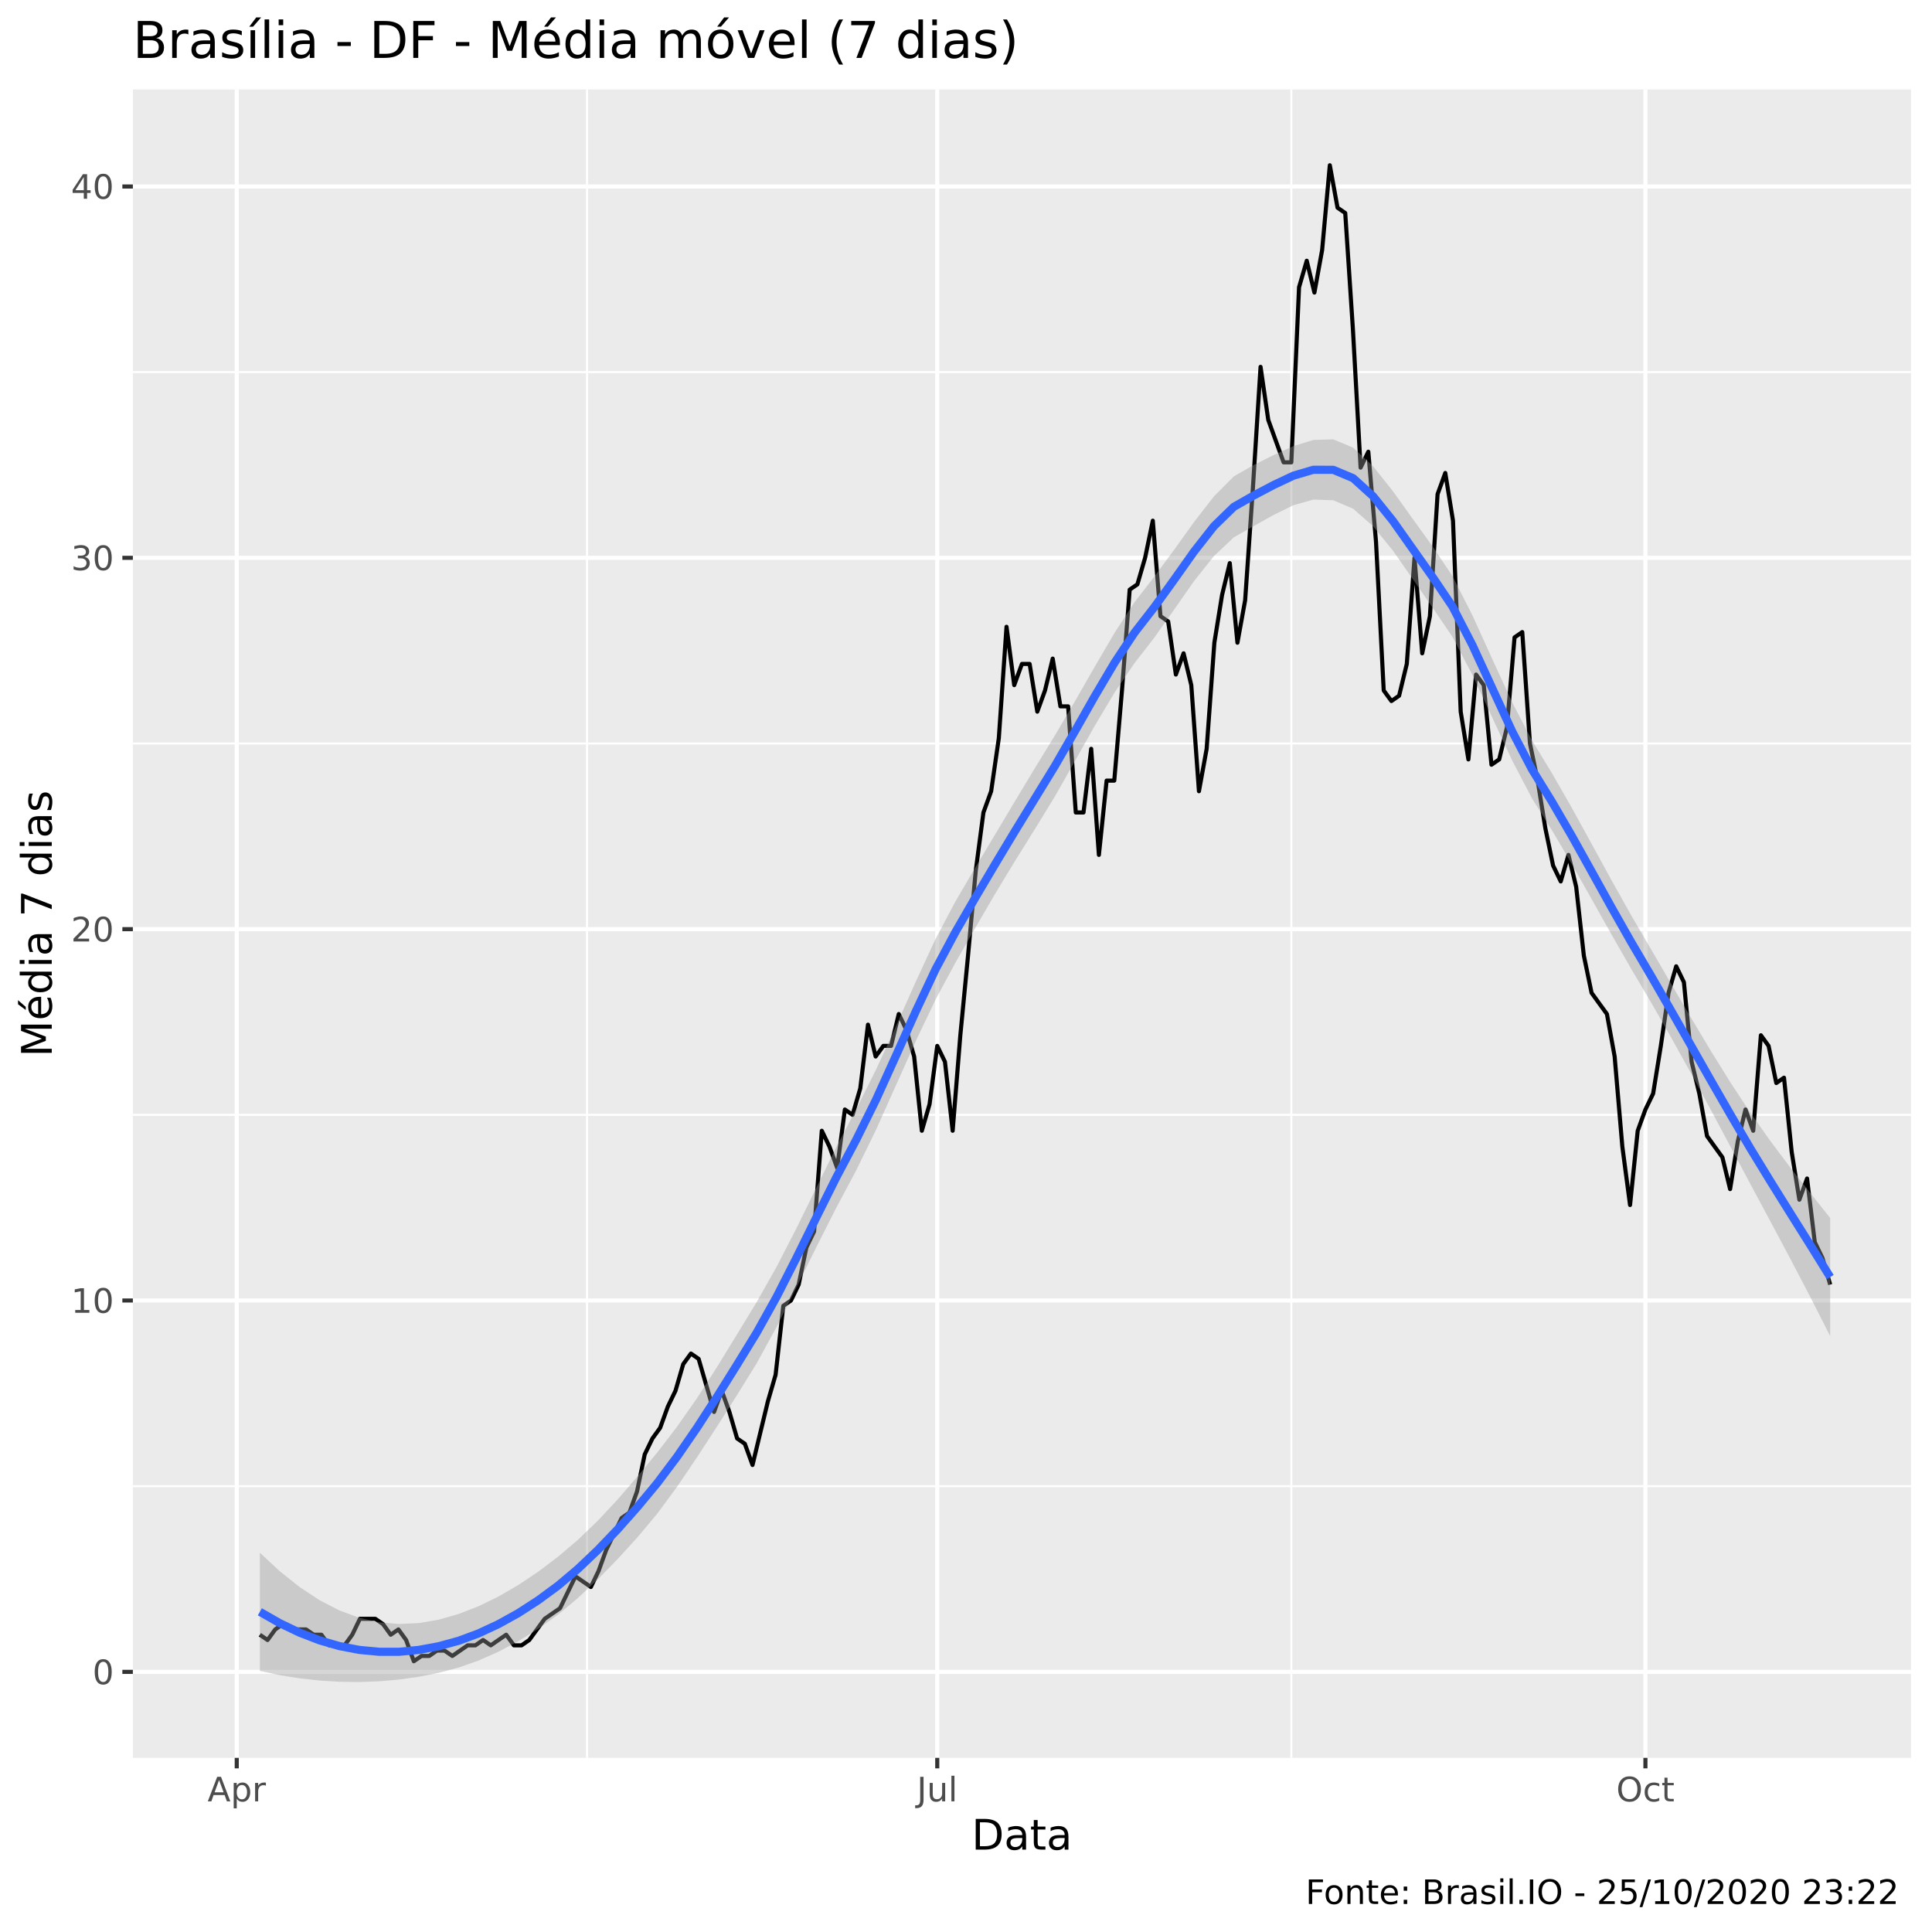
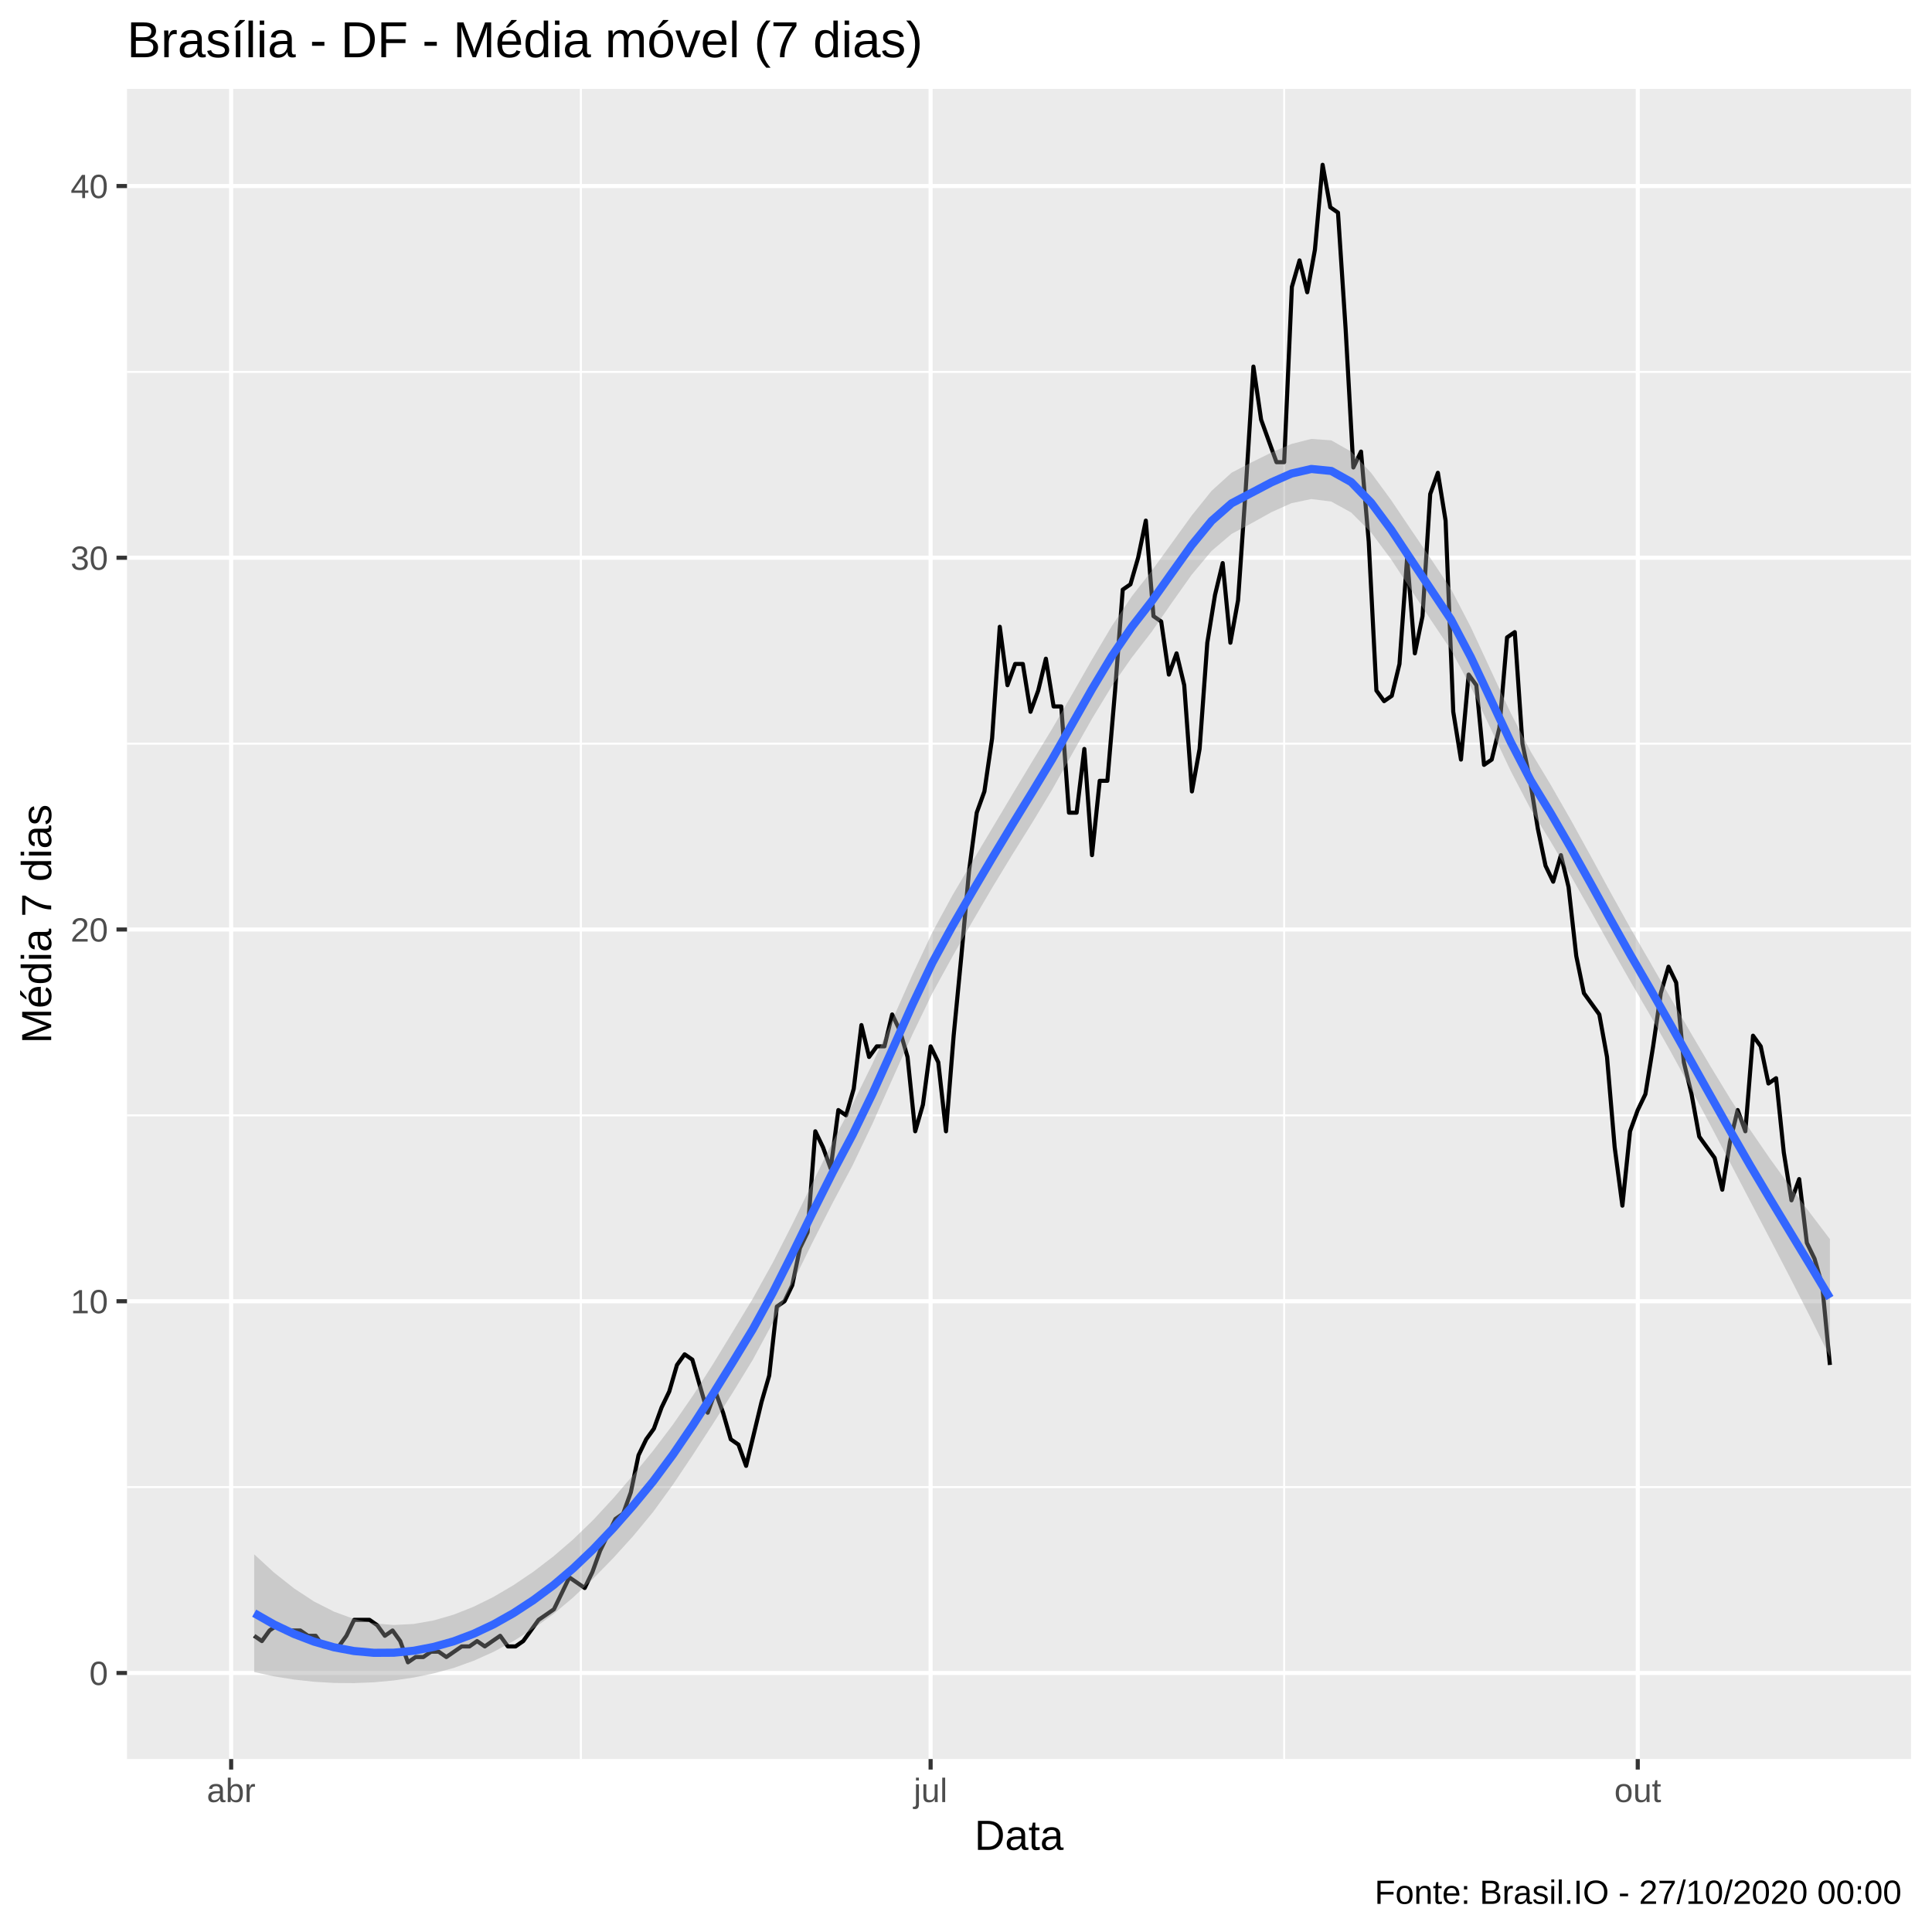
<svg xmlns="http://www.w3.org/2000/svg" viewBox="0 0 504.00 504.00">
  <defs>
    <style type="text/css">
    line, polyline, polygon, path, rect, circle {
      fill: none;
      stroke: #000000;
      stroke-linecap: round;
      stroke-linejoin: round;
      stroke-miterlimit: 10.00;
    }
  </style>
  </defs>
  <rect width="100%" height="100%" style="stroke: none; fill: #FFFFFF;" />
-   <rect x="0" y="0.00" width="504.00" height="504.00" style="stroke-width: 1.07; stroke: #FFFFFF; fill: #FFFFFF;" />
+   <rect x="0.00" y="0.00" width="504.00" height="504.00" style="stroke-width: 1.07; stroke: #FFFFFF; fill: #FFFFFF;" />
  <defs>
-     <clipPath id="cpMzQuNjZ8NDk4LjUyfDQ1OC41N3wyMy4zMw==">
-       <rect x="34.66" y="23.33" width="463.87" height="435.24" />
+     <clipPath id="cpMzMuMTN8NDk4LjUyfDQ1OC44OHwyMy4xOQ==">
+       <rect x="33.13" y="23.19" width="465.39" height="435.69" />
    </clipPath>
  </defs>
-   <rect x="34.66" y="23.33" width="463.87" height="435.24" style="stroke-width: 1.07; stroke: none; fill: #EBEBEB;" clip-path="url(#cpMzQuNjZ8NDk4LjUyfDQ1OC41N3wyMy4zMw==)" />
-   <polyline points="34.66,387.70 498.52,387.70 " style="stroke-width: 0.53; stroke: #FFFFFF; stroke-linecap: butt;" clip-path="url(#cpMzQuNjZ8NDk4LjUyfDQ1OC41N3wyMy4zMw==)" />
-   <polyline points="34.66,290.83 498.52,290.83 " style="stroke-width: 0.53; stroke: #FFFFFF; stroke-linecap: butt;" clip-path="url(#cpMzQuNjZ8NDk4LjUyfDQ1OC41N3wyMy4zMw==)" />
-   <polyline points="34.66,193.96 498.52,193.96 " style="stroke-width: 0.53; stroke: #FFFFFF; stroke-linecap: butt;" clip-path="url(#cpMzQuNjZ8NDk4LjUyfDQ1OC41N3wyMy4zMw==)" />
-   <polyline points="34.66,97.08 498.52,97.08 " style="stroke-width: 0.53; stroke: #FFFFFF; stroke-linecap: butt;" clip-path="url(#cpMzQuNjZ8NDk4LjUyfDQ1OC41N3wyMy4zMw==)" />
-   <polyline points="153.13,458.57 153.13,23.33 " style="stroke-width: 0.53; stroke: #FFFFFF; stroke-linecap: butt;" clip-path="url(#cpMzQuNjZ8NDk4LjUyfDQ1OC41N3wyMy4zMw==)" />
-   <polyline points="336.87,458.57 336.87,23.33 " style="stroke-width: 0.53; stroke: #FFFFFF; stroke-linecap: butt;" clip-path="url(#cpMzQuNjZ8NDk4LjUyfDQ1OC41N3wyMy4zMw==)" />
-   <polyline points="34.66,436.14 498.52,436.14 " style="stroke-width: 1.07; stroke: #FFFFFF; stroke-linecap: butt;" clip-path="url(#cpMzQuNjZ8NDk4LjUyfDQ1OC41N3wyMy4zMw==)" />
-   <polyline points="34.66,339.26 498.52,339.26 " style="stroke-width: 1.07; stroke: #FFFFFF; stroke-linecap: butt;" clip-path="url(#cpMzQuNjZ8NDk4LjUyfDQ1OC41N3wyMy4zMw==)" />
-   <polyline points="34.66,242.39 498.52,242.39 " style="stroke-width: 1.07; stroke: #FFFFFF; stroke-linecap: butt;" clip-path="url(#cpMzQuNjZ8NDk4LjUyfDQ1OC41N3wyMy4zMw==)" />
-   <polyline points="34.66,145.52 498.52,145.52 " style="stroke-width: 1.07; stroke: #FFFFFF; stroke-linecap: butt;" clip-path="url(#cpMzQuNjZ8NDk4LjUyfDQ1OC41N3wyMy4zMw==)" />
-   <polyline points="34.66,48.65 498.52,48.65 " style="stroke-width: 1.07; stroke: #FFFFFF; stroke-linecap: butt;" clip-path="url(#cpMzQuNjZ8NDk4LjUyfDQ1OC41N3wyMy4zMw==)" />
-   <polyline points="61.76,458.57 61.76,23.33 " style="stroke-width: 1.07; stroke: #FFFFFF; stroke-linecap: butt;" clip-path="url(#cpMzQuNjZ8NDk4LjUyfDQ1OC41N3wyMy4zMw==)" />
-   <polyline points="244.50,458.57 244.50,23.33 " style="stroke-width: 1.07; stroke: #FFFFFF; stroke-linecap: butt;" clip-path="url(#cpMzQuNjZ8NDk4LjUyfDQ1OC41N3wyMy4zMw==)" />
-   <polyline points="429.24,458.57 429.24,23.33 " style="stroke-width: 1.07; stroke: #FFFFFF; stroke-linecap: butt;" clip-path="url(#cpMzQuNjZ8NDk4LjUyfDQ1OC41N3wyMy4zMw==)" />
-   <polyline points="67.79,426.45 69.80,427.83 71.80,425.07 73.81,423.68 75.82,425.07 77.83,425.07 79.84,425.07 81.85,426.45 83.85,426.45 85.86,429.22 87.87,429.22 89.88,429.22 91.89,426.45 93.89,422.30 95.90,422.30 97.91,422.30 99.92,423.68 101.93,426.45 103.93,425.07 105.94,427.83 107.95,433.37 109.96,431.99 111.97,431.99 113.97,430.60 115.98,430.60 117.99,431.99 120.00,430.60 122.01,429.22 124.01,429.22 126.02,427.83 128.03,429.22 130.04,427.83 132.05,426.45 134.06,429.22 136.06,429.22 138.07,427.83 140.08,425.07 142.09,422.30 144.10,420.91 146.10,419.53 148.11,415.38 150.12,411.23 152.13,412.61 154.14,414.00 156.14,409.84 158.15,404.31 160.16,400.16 162.17,396.00 164.18,394.62 166.18,389.08 168.19,379.40 170.20,375.25 172.21,372.48 174.22,366.94 176.22,362.79 178.23,355.87 180.24,353.10 182.25,354.49 184.26,361.41 186.27,368.33 188.27,362.79 190.28,368.33 192.29,375.25 194.30,376.63 196.31,382.17 198.31,373.86 200.32,365.56 202.33,358.64 204.34,340.65 206.35,339.26 208.35,335.11 210.36,325.43 212.37,321.27 214.38,294.98 216.39,299.13 218.39,304.67 220.40,289.44 222.41,290.83 224.42,283.91 226.43,267.30 228.43,275.61 230.44,272.84 232.45,272.84 234.46,264.53 236.47,268.69 238.47,275.61 240.48,294.98 242.49,288.06 244.50,272.84 246.51,276.99 248.52,294.98 250.52,270.07 252.53,249.31 254.54,227.17 256.55,211.95 258.56,206.41 260.56,192.57 262.57,163.51 264.58,178.73 266.59,173.20 268.60,173.20 270.60,185.65 272.61,180.12 274.62,171.81 276.63,184.27 278.64,184.27 280.64,211.95 282.65,211.95 284.66,195.34 286.67,223.02 288.68,203.64 290.68,203.64 292.69,180.12 294.70,153.82 296.71,152.44 298.72,145.52 300.73,135.83 302.73,160.74 304.74,162.13 306.75,175.97 308.76,170.43 310.77,178.73 312.77,206.41 314.78,195.34 316.79,167.66 318.80,155.21 320.81,146.90 322.81,167.66 324.82,156.59 326.83,127.53 328.84,95.70 330.85,109.54 332.85,115.07 334.86,120.61 336.87,120.61 338.88,74.94 340.89,68.02 342.89,76.32 344.90,65.25 346.91,43.11 348.92,54.18 350.93,55.57 352.94,86.01 354.94,121.99 356.95,117.84 358.96,141.37 360.97,180.12 362.98,182.88 364.98,181.50 366.99,173.20 369.00,145.52 371.01,170.43 373.02,160.74 375.02,128.91 377.03,123.38 379.04,135.83 381.05,185.65 383.06,198.11 385.06,175.97 387.07,178.73 389.08,199.49 391.09,198.11 393.10,189.80 395.10,166.28 397.11,164.89 399.12,193.96 401.13,203.64 403.14,216.10 405.15,225.79 407.15,229.94 409.16,223.02 411.17,231.32 413.18,249.31 415.19,259.00 417.19,261.77 419.20,264.53 421.21,275.61 423.22,299.13 425.23,314.35 427.23,294.98 429.24,289.44 431.25,285.29 433.26,272.84 435.27,259.00 437.27,252.08 439.28,256.23 441.29,276.99 443.30,285.29 445.31,296.36 447.31,299.13 449.32,301.90 451.33,310.20 453.34,297.75 455.35,289.44 457.36,294.98 459.36,270.07 461.37,272.84 463.38,282.53 465.39,281.14 467.40,300.52 469.40,312.97 471.41,307.44 473.42,324.04 475.43,328.19 477.44,335.11 " style="stroke-width: 1.07; stroke-linecap: butt;" clip-path="url(#cpMzQuNjZ8NDk4LjUyfDQ1OC41N3wyMy4zMw==)" />
-   <polygon points="67.79,405.06 72.97,409.87 78.16,414.01 83.34,417.43 88.53,420.11 93.72,422.03 98.90,423.21 104.09,423.65 109.27,423.41 114.46,422.52 119.64,421.04 124.83,419.02 130.01,416.50 135.20,413.49 140.38,410.02 145.57,406.10 150.76,401.69 155.94,396.71 161.13,391.16 166.31,385.15 171.50,378.86 176.68,372.10 181.87,364.67 187.05,356.61 192.24,348.14 197.42,339.63 202.61,330.44 207.79,320.37 212.98,309.78 218.17,299.22 223.35,289.36 228.54,279.00 233.72,267.70 238.91,256.06 244.09,244.88 249.28,235.09 254.46,226.26 259.65,217.59 264.83,208.91 270.02,200.29 275.20,191.84 280.39,182.99 285.58,173.93 290.76,165.08 295.95,157.10 301.13,150.42 306.32,143.38 311.50,136.16 316.69,129.47 321.87,124.27 327.06,121.30 332.24,118.72 337.43,116.37 342.62,114.77 347.80,114.61 352.99,116.77 358.17,121.61 363.36,128.13 368.54,135.36 373.73,142.56 378.91,150.30 384.10,160.50 389.28,171.90 394.47,183.19 399.65,193.16 404.84,201.68 410.03,210.73 415.21,220.15 420.40,229.63 425.58,238.87 430.77,247.74 435.95,256.65 441.14,265.51 446.32,274.17 451.51,282.52 456.69,290.40 461.88,297.71 467.06,304.60 472.25,311.22 477.44,317.74 477.44,348.57 472.25,338.34 467.06,328.42 461.88,318.69 456.69,309.01 451.51,299.28 446.32,289.57 441.14,280.00 435.95,270.66 430.77,261.60 425.58,252.83 420.40,243.80 415.21,234.55 410.03,225.38 404.84,216.57 399.65,208.27 394.47,198.37 389.28,187.19 384.10,176.05 378.91,166.16 373.73,158.52 368.54,151.05 363.36,143.63 358.17,137.25 352.99,132.71 347.80,130.50 342.62,130.33 337.43,131.79 332.24,134.34 327.06,137.23 321.87,140.17 316.69,145.05 311.50,151.58 306.32,158.99 301.13,166.34 295.95,173.00 290.76,180.67 285.58,189.35 280.39,198.59 275.20,207.75 270.02,216.21 264.83,224.53 259.65,233.09 254.46,241.99 249.28,251.06 244.09,260.69 238.91,271.56 233.72,283.14 228.54,294.70 223.35,305.33 218.17,315.05 212.98,325.29 207.79,335.81 202.61,346.13 197.42,355.60 192.24,363.98 187.05,372.13 181.87,380.10 176.68,387.78 171.50,394.82 166.31,401.02 161.13,406.71 155.94,412.00 150.76,416.88 145.57,421.21 140.38,424.92 135.20,428.15 130.01,430.90 124.83,433.19 119.64,435.01 114.46,436.39 109.27,437.42 104.09,438.15 98.90,438.60 93.72,438.79 88.53,438.72 83.34,438.40 78.16,437.83 72.97,436.99 67.79,435.88 " style="stroke-width: 0.00; stroke: none; fill: #999999; fill-opacity: 0.40;" clip-path="url(#cpMzQuNjZ8NDk4LjUyfDQ1OC41N3wyMy4zMw==)" />
-   <polyline points="67.79,405.06 72.97,409.87 78.16,414.01 83.34,417.43 88.53,420.11 93.72,422.03 98.90,423.21 104.09,423.65 109.27,423.41 114.46,422.52 119.64,421.04 124.83,419.02 130.01,416.50 135.20,413.49 140.38,410.02 145.57,406.10 150.76,401.69 155.94,396.71 161.13,391.16 166.31,385.15 171.50,378.86 176.68,372.10 181.87,364.67 187.05,356.61 192.24,348.14 197.42,339.63 202.61,330.44 207.79,320.37 212.98,309.78 218.17,299.22 223.35,289.36 228.54,279.00 233.72,267.70 238.91,256.06 244.09,244.88 249.28,235.09 254.46,226.26 259.65,217.59 264.83,208.91 270.02,200.29 275.20,191.84 280.39,182.99 285.58,173.93 290.76,165.08 295.95,157.10 301.13,150.42 306.32,143.38 311.50,136.16 316.69,129.47 321.87,124.27 327.06,121.30 332.24,118.72 337.43,116.37 342.62,114.77 347.80,114.61 352.99,116.77 358.17,121.61 363.36,128.13 368.54,135.36 373.73,142.56 378.91,150.30 384.10,160.50 389.28,171.90 394.47,183.19 399.65,193.16 404.84,201.68 410.03,210.73 415.21,220.15 420.40,229.63 425.58,238.87 430.77,247.74 435.95,256.65 441.14,265.51 446.32,274.17 451.51,282.52 456.69,290.40 461.88,297.71 467.06,304.60 472.25,311.22 477.44,317.74 " style="stroke-width: 2.13; stroke: none;" clip-path="url(#cpMzQuNjZ8NDk4LjUyfDQ1OC41N3wyMy4zMw==)" />
-   <polyline points="477.44,348.57 472.25,338.34 467.06,328.42 461.88,318.69 456.69,309.01 451.51,299.28 446.32,289.57 441.14,280.00 435.95,270.66 430.77,261.60 425.58,252.83 420.40,243.80 415.21,234.55 410.03,225.38 404.84,216.57 399.65,208.27 394.47,198.37 389.28,187.19 384.10,176.05 378.91,166.16 373.73,158.52 368.54,151.05 363.36,143.63 358.17,137.25 352.99,132.71 347.80,130.50 342.62,130.33 337.43,131.79 332.24,134.34 327.06,137.23 321.87,140.17 316.69,145.05 311.50,151.58 306.32,158.99 301.13,166.34 295.95,173.00 290.76,180.67 285.58,189.35 280.39,198.59 275.20,207.75 270.02,216.21 264.83,224.53 259.65,233.09 254.46,241.99 249.28,251.06 244.09,260.69 238.91,271.56 233.72,283.14 228.54,294.70 223.35,305.33 218.17,315.05 212.98,325.29 207.79,335.81 202.61,346.13 197.42,355.60 192.24,363.98 187.05,372.13 181.87,380.10 176.68,387.78 171.50,394.82 166.31,401.02 161.13,406.71 155.94,412.00 150.76,416.88 145.57,421.21 140.38,424.92 135.20,428.15 130.01,430.90 124.83,433.19 119.64,435.01 114.46,436.39 109.27,437.42 104.09,438.15 98.90,438.60 93.72,438.79 88.53,438.72 83.34,438.40 78.16,437.83 72.97,436.99 67.79,435.88 " style="stroke-width: 2.13; stroke: none;" clip-path="url(#cpMzQuNjZ8NDk4LjUyfDQ1OC41N3wyMy4zMw==)" />
-   <polyline points="67.79,420.47 72.97,423.43 78.16,425.92 83.34,427.91 88.53,429.41 93.72,430.41 98.90,430.90 104.09,430.90 109.27,430.41 114.46,429.45 119.64,428.03 124.83,426.11 130.01,423.70 135.20,420.82 140.38,417.47 145.57,413.66 150.76,409.28 155.94,404.36 161.13,398.94 166.31,393.09 171.50,386.84 176.68,379.94 181.87,372.39 187.05,364.37 192.24,356.06 197.42,347.61 202.61,338.28 207.79,328.09 212.98,317.54 218.17,307.13 223.35,297.34 228.54,286.85 233.72,275.42 238.91,263.81 244.09,252.79 249.28,243.08 254.46,234.12 259.65,225.34 264.83,216.72 270.02,208.25 275.20,199.80 280.39,190.79 285.58,181.64 290.76,172.87 295.95,165.05 301.13,158.38 306.32,151.19 311.50,143.87 316.69,137.26 321.87,132.22 327.06,129.26 332.24,126.53 337.43,124.08 342.62,122.55 347.80,122.56 352.99,124.74 358.17,129.43 363.36,135.88 368.54,143.21 373.73,150.54 378.91,158.23 384.10,168.27 389.28,179.54 394.47,190.78 399.65,200.71 404.84,209.12 410.03,218.05 415.21,227.35 420.40,236.72 425.58,245.85 430.77,254.67 435.95,263.66 441.14,272.76 446.32,281.87 451.51,290.90 456.69,299.71 461.88,308.20 467.06,316.51 472.25,324.78 477.44,333.15 " style="stroke-width: 2.13; stroke: #3366FF; stroke-linecap: butt;" clip-path="url(#cpMzQuNjZ8NDk4LjUyfDQ1OC41N3wyMy4zMw==)" />
+   <rect x="33.13" y="23.19" width="465.39" height="435.69" style="stroke-width: 1.07; stroke: none; fill: #EBEBEB;" clip-path="url(#cpMzMuMTN8NDk4LjUyfDQ1OC44OHwyMy4xOQ==)" />
+   <polyline points="33.13,387.94 498.52,387.94 " style="stroke-width: 0.53; stroke: #FFFFFF; stroke-linecap: butt;" clip-path="url(#cpMzMuMTN8NDk4LjUyfDQ1OC44OHwyMy4xOQ==)" />
+   <polyline points="33.13,290.96 498.52,290.96 " style="stroke-width: 0.53; stroke: #FFFFFF; stroke-linecap: butt;" clip-path="url(#cpMzMuMTN8NDk4LjUyfDQ1OC44OHwyMy4xOQ==)" />
+   <polyline points="33.13,193.99 498.52,193.99 " style="stroke-width: 0.53; stroke: #FFFFFF; stroke-linecap: butt;" clip-path="url(#cpMzMuMTN8NDk4LjUyfDQ1OC44OHwyMy4xOQ==)" />
+   <polyline points="33.13,97.02 498.52,97.02 " style="stroke-width: 0.53; stroke: #FFFFFF; stroke-linecap: butt;" clip-path="url(#cpMzMuMTN8NDk4LjUyfDQ1OC44OHwyMy4xOQ==)" />
+   <polyline points="151.53,458.88 151.53,23.19 " style="stroke-width: 0.53; stroke: #FFFFFF; stroke-linecap: butt;" clip-path="url(#cpMzMuMTN8NDk4LjUyfDQ1OC44OHwyMy4xOQ==)" />
+   <polyline points="335.00,458.88 335.00,23.19 " style="stroke-width: 0.53; stroke: #FFFFFF; stroke-linecap: butt;" clip-path="url(#cpMzMuMTN8NDk4LjUyfDQ1OC44OHwyMy4xOQ==)" />
+   <polyline points="33.13,436.43 498.52,436.43 " style="stroke-width: 1.07; stroke: #FFFFFF; stroke-linecap: butt;" clip-path="url(#cpMzMuMTN8NDk4LjUyfDQ1OC44OHwyMy4xOQ==)" />
+   <polyline points="33.13,339.45 498.52,339.45 " style="stroke-width: 1.07; stroke: #FFFFFF; stroke-linecap: butt;" clip-path="url(#cpMzMuMTN8NDk4LjUyfDQ1OC44OHwyMy4xOQ==)" />
+   <polyline points="33.13,242.48 498.52,242.48 " style="stroke-width: 1.07; stroke: #FFFFFF; stroke-linecap: butt;" clip-path="url(#cpMzMuMTN8NDk4LjUyfDQ1OC44OHwyMy4xOQ==)" />
+   <polyline points="33.13,145.50 498.52,145.50 " style="stroke-width: 1.07; stroke: #FFFFFF; stroke-linecap: butt;" clip-path="url(#cpMzMuMTN8NDk4LjUyfDQ1OC44OHwyMy4xOQ==)" />
+   <polyline points="33.13,48.53 498.52,48.53 " style="stroke-width: 1.07; stroke: #FFFFFF; stroke-linecap: butt;" clip-path="url(#cpMzMuMTN8NDk4LjUyfDQ1OC44OHwyMy4xOQ==)" />
+   <polyline points="60.30,458.88 60.30,23.19 " style="stroke-width: 1.07; stroke: #FFFFFF; stroke-linecap: butt;" clip-path="url(#cpMzMuMTN8NDk4LjUyfDQ1OC44OHwyMy4xOQ==)" />
+   <polyline points="242.77,458.88 242.77,23.19 " style="stroke-width: 1.07; stroke: #FFFFFF; stroke-linecap: butt;" clip-path="url(#cpMzMuMTN8NDk4LjUyfDQ1OC44OHwyMy4xOQ==)" />
+   <polyline points="427.24,458.88 427.24,23.19 " style="stroke-width: 1.07; stroke: #FFFFFF; stroke-linecap: butt;" clip-path="url(#cpMzMuMTN8NDk4LjUyfDQ1OC44OHwyMy4xOQ==)" />
+   <polyline points="66.31,426.73 68.32,428.11 70.32,425.34 72.33,423.96 74.33,425.34 76.34,425.34 78.34,425.34 80.35,426.73 82.35,426.73 84.36,429.50 86.36,429.50 88.37,429.50 90.37,426.73 92.38,422.57 94.38,422.57 96.39,422.57 98.40,423.96 100.40,426.73 102.41,425.34 104.41,428.11 106.42,433.65 108.42,432.27 110.43,432.27 112.43,430.88 114.44,430.88 116.44,432.27 118.45,430.88 120.45,429.50 122.46,429.50 124.46,428.11 126.47,429.50 128.47,428.11 130.48,426.73 132.48,429.50 134.49,429.50 136.49,428.11 138.50,425.34 140.50,422.57 142.51,421.19 144.51,419.80 146.52,415.65 148.52,411.49 150.53,412.87 152.53,414.26 154.54,410.10 156.54,404.56 158.55,400.41 160.55,396.25 162.56,394.87 164.56,389.32 166.57,379.63 168.58,375.47 170.58,372.70 172.59,367.16 174.59,363.00 176.60,356.08 178.60,353.30 180.61,354.69 182.61,361.62 184.62,368.54 186.62,363.00 188.63,368.54 190.63,375.47 192.64,376.86 194.64,382.40 196.65,374.09 198.65,365.77 200.66,358.85 202.66,340.84 204.67,339.45 206.67,335.30 208.68,325.60 210.68,321.44 212.69,295.12 214.69,299.28 216.70,304.82 218.70,289.58 220.71,290.96 222.71,284.04 224.72,267.41 226.72,275.73 228.73,272.96 230.73,272.96 232.74,264.64 234.74,268.80 236.75,275.73 238.75,295.12 240.76,288.19 242.77,272.96 244.77,277.11 246.78,295.12 248.78,270.18 250.79,249.40 252.79,227.24 254.80,212.00 256.80,206.46 258.81,192.61 260.81,163.51 262.82,178.75 264.82,173.21 266.83,173.21 268.83,185.68 270.84,180.14 272.84,171.83 274.85,184.29 276.85,184.29 278.86,212.00 280.86,212.00 282.87,195.38 284.87,223.08 286.88,203.69 288.88,203.69 290.89,180.14 292.89,153.82 294.90,152.43 296.90,145.50 298.91,135.81 300.91,160.74 302.92,162.13 304.92,175.98 306.93,170.44 308.93,178.75 310.94,206.46 312.94,195.38 314.95,167.67 316.96,155.20 318.96,146.89 320.97,167.67 322.97,156.59 324.98,127.50 326.98,95.63 328.99,109.49 330.99,115.03 333.00,120.57 335.00,120.57 337.01,74.85 339.01,67.93 341.02,76.24 343.02,65.16 345.03,42.99 347.03,54.07 349.04,55.46 351.04,85.94 353.05,121.95 355.05,117.80 357.06,141.35 359.06,180.14 361.07,182.91 363.07,181.52 365.08,173.21 367.08,145.50 369.09,170.44 371.09,160.74 373.10,128.88 375.10,123.34 377.11,135.81 379.11,185.68 381.12,198.15 383.12,175.98 385.13,178.75 387.14,199.53 389.14,198.15 391.15,189.84 393.15,166.28 395.16,164.90 397.16,193.99 399.17,203.69 401.17,216.16 403.18,225.85 405.18,230.01 407.19,223.08 409.19,231.40 411.20,249.40 413.20,259.10 415.21,261.87 417.21,264.64 419.22,275.73 421.22,299.28 423.23,314.52 425.23,295.12 427.24,289.58 429.24,285.42 431.25,272.96 433.25,259.10 435.26,252.18 437.26,256.33 439.27,277.11 441.27,285.42 443.28,296.51 445.28,299.28 447.29,302.05 449.29,310.36 451.30,297.89 453.30,289.58 455.31,295.12 457.31,270.18 459.32,272.96 461.33,282.65 463.33,281.27 465.34,300.66 467.34,313.13 469.35,307.59 471.35,324.21 473.36,328.37 475.36,335.30 477.37,356.08 " style="stroke-width: 1.07; stroke-linecap: butt;" clip-path="url(#cpMzMuMTN8NDk4LjUyfDQ1OC44OHwyMy4xOQ==)" />
+   <polygon points="66.31,405.47 71.52,410.26 76.72,414.37 81.92,417.78 87.13,420.43 92.33,422.33 97.53,423.49 102.74,423.91 107.94,423.64 113.14,422.72 118.35,421.21 123.55,419.15 128.75,416.58 133.95,413.52 139.16,410.00 144.36,406.02 149.56,401.54 154.77,396.49 159.97,390.87 165.17,384.81 170.38,378.45 175.58,371.58 180.78,364.04 185.99,355.87 191.19,347.33 196.39,338.74 201.60,329.37 206.80,319.15 212.00,308.47 217.21,297.90 222.41,288.04 227.61,277.45 232.82,265.99 238.02,254.30 243.22,243.21 248.43,233.63 253.63,224.79 258.83,216.07 264.03,207.34 269.24,198.71 274.44,190.17 279.64,181.20 284.85,172.08 290.05,163.30 295.25,155.56 300.46,148.90 305.66,141.72 310.86,134.51 316.07,128.04 321.27,123.32 326.47,120.62 331.68,118.05 336.88,115.82 342.08,114.50 347.29,114.87 352.49,117.82 357.69,123.36 362.90,130.45 368.10,138.18 373.30,145.82 378.51,153.63 383.71,163.65 388.91,174.86 394.12,186.03 399.32,196.08 404.52,204.71 409.72,213.79 414.93,223.25 420.13,232.79 425.33,242.14 430.54,251.15 435.74,260.21 440.94,269.22 446.15,278.06 451.35,286.60 456.55,294.72 461.76,302.30 466.96,309.47 472.16,316.40 477.37,323.25 477.37,353.98 472.16,343.45 466.96,333.24 461.76,323.24 456.55,313.31 451.35,303.34 446.15,293.43 440.94,283.69 435.74,274.18 430.54,264.97 425.33,256.05 420.13,246.90 414.93,237.58 409.72,228.37 404.52,219.54 399.32,211.12 394.12,201.17 388.91,190.15 383.71,179.24 378.51,169.54 373.30,161.78 368.10,153.85 362.90,145.90 357.69,138.92 352.49,133.71 347.29,130.84 342.08,130.18 336.88,131.27 331.68,133.61 326.47,136.51 321.27,139.29 316.07,143.72 310.86,149.95 305.66,157.29 300.46,164.79 295.25,171.53 290.05,178.98 284.85,187.53 279.64,196.76 274.44,206.05 269.24,214.68 264.03,223.03 258.83,231.59 253.63,240.48 248.43,249.60 243.22,259.10 238.02,269.86 232.82,281.43 227.61,293.12 222.41,304.01 217.21,313.79 212.00,324.03 206.80,334.60 201.60,345.04 196.39,354.71 191.19,363.22 185.99,371.44 180.78,379.48 175.58,387.25 170.38,394.42 165.17,400.72 159.97,406.46 154.77,411.78 149.56,416.69 144.36,421.07 139.16,424.83 133.95,428.11 128.75,430.92 123.55,433.25 118.35,435.12 113.14,436.54 107.94,437.61 102.74,438.38 97.53,438.86 92.33,439.07 87.13,439.03 81.92,438.72 76.72,438.15 71.52,437.31 66.31,436.19 " style="stroke-width: 0.00; stroke: none; fill: #999999; fill-opacity: 0.40;" clip-path="url(#cpMzMuMTN8NDk4LjUyfDQ1OC44OHwyMy4xOQ==)" />
+   <polyline points="66.31,405.47 71.52,410.26 76.72,414.37 81.92,417.78 87.13,420.43 92.33,422.33 97.53,423.49 102.74,423.91 107.94,423.64 113.14,422.72 118.35,421.21 123.55,419.15 128.75,416.58 133.95,413.52 139.16,410.00 144.36,406.02 149.56,401.54 154.77,396.49 159.97,390.87 165.17,384.81 170.38,378.45 175.58,371.58 180.78,364.04 185.99,355.87 191.19,347.33 196.39,338.74 201.60,329.37 206.80,319.15 212.00,308.47 217.21,297.90 222.41,288.04 227.61,277.45 232.82,265.99 238.02,254.30 243.22,243.21 248.43,233.63 253.63,224.79 258.83,216.07 264.03,207.34 269.24,198.71 274.44,190.17 279.64,181.20 284.85,172.08 290.05,163.30 295.25,155.56 300.46,148.90 305.66,141.72 310.86,134.51 316.07,128.04 321.27,123.32 326.47,120.62 331.68,118.05 336.88,115.82 342.08,114.50 347.29,114.87 352.49,117.82 357.69,123.36 362.90,130.45 368.10,138.18 373.30,145.82 378.51,153.63 383.71,163.65 388.91,174.86 394.12,186.03 399.32,196.08 404.52,204.71 409.72,213.79 414.93,223.25 420.13,232.79 425.33,242.14 430.54,251.15 435.74,260.21 440.94,269.22 446.15,278.06 451.35,286.60 456.55,294.72 461.76,302.30 466.96,309.47 472.16,316.40 477.37,323.25 " style="stroke-width: 2.13; stroke: none;" clip-path="url(#cpMzMuMTN8NDk4LjUyfDQ1OC44OHwyMy4xOQ==)" />
+   <polyline points="477.37,353.98 472.16,343.45 466.96,333.24 461.76,323.24 456.55,313.31 451.35,303.34 446.15,293.43 440.94,283.69 435.74,274.18 430.54,264.97 425.33,256.05 420.13,246.90 414.93,237.58 409.72,228.37 404.52,219.54 399.32,211.12 394.12,201.17 388.91,190.15 383.71,179.24 378.51,169.54 373.30,161.78 368.10,153.85 362.90,145.90 357.69,138.92 352.49,133.71 347.29,130.84 342.08,130.18 336.88,131.27 331.68,133.61 326.47,136.51 321.27,139.29 316.07,143.72 310.86,149.95 305.66,157.29 300.46,164.79 295.25,171.53 290.05,178.98 284.85,187.53 279.64,196.76 274.44,206.05 269.24,214.68 264.03,223.03 258.83,231.59 253.63,240.48 248.43,249.60 243.22,259.10 238.02,269.86 232.82,281.43 227.61,293.12 222.41,304.01 217.21,313.79 212.00,324.03 206.80,334.60 201.60,345.04 196.39,354.71 191.19,363.22 185.99,371.44 180.78,379.48 175.58,387.25 170.38,394.42 165.17,400.72 159.97,406.46 154.77,411.78 149.56,416.69 144.36,421.07 139.16,424.83 133.95,428.11 128.75,430.92 123.55,433.25 118.35,435.12 113.14,436.54 107.94,437.61 102.74,438.38 97.53,438.86 92.33,439.07 87.13,439.03 81.92,438.72 76.72,438.15 71.52,437.31 66.31,436.19 " style="stroke-width: 2.13; stroke: none;" clip-path="url(#cpMzMuMTN8NDk4LjUyfDQ1OC44OHwyMy4xOQ==)" />
+   <polyline points="66.31,420.83 71.52,423.79 76.72,426.26 81.92,428.25 87.13,429.73 92.33,430.70 97.53,431.17 102.74,431.14 107.94,430.63 113.14,429.63 118.35,428.17 123.55,426.20 128.75,423.75 133.95,420.82 139.16,417.41 144.36,413.54 149.56,409.11 154.77,404.14 159.97,398.67 165.17,392.76 170.38,386.44 175.58,379.42 180.78,371.76 185.99,363.65 191.19,355.28 196.39,346.73 201.60,337.21 206.80,326.88 212.00,316.25 217.21,305.85 222.41,296.03 227.61,285.29 232.82,273.71 238.02,262.08 243.22,251.15 248.43,241.61 253.63,232.64 258.83,223.83 264.03,215.19 269.24,206.70 274.44,198.11 279.64,188.98 284.85,179.80 290.05,171.14 295.25,163.54 300.46,156.84 305.66,149.51 310.86,142.23 316.07,135.88 321.27,131.31 326.47,128.57 331.68,125.83 336.88,123.54 342.08,122.34 347.29,122.86 352.49,125.76 357.69,131.14 362.90,138.17 368.10,146.01 373.30,153.80 378.51,161.59 383.71,171.45 388.91,182.50 394.12,193.60 399.32,203.60 404.52,212.12 409.72,221.08 414.93,230.41 420.13,239.84 425.33,249.09 430.54,258.06 435.74,267.20 440.94,276.46 446.15,285.75 451.35,294.97 456.55,304.01 461.76,312.77 466.96,321.36 472.16,329.93 477.37,338.61 " style="stroke-width: 2.13; stroke: #3366FF; stroke-linecap: butt;" clip-path="url(#cpMzMuMTN8NDk4LjUyfDQ1OC44OHwyMy4xOQ==)" />
  <defs>
    <clipPath id="cpMC4wMHw1MDQuMDB8NTA0LjAwfDAuMDA=">
      <rect x="0.00" y="0.00" width="504.00" height="504.00" />
    </clipPath>
  </defs>
  <g clip-path="url(#cpMC4wMHw1MDQuMDB8NTA0LjAwfDAuMDA=)">
-     <text x="24.13" y="439.35" style="font-size: 8.80px; fill: #4D4D4D; font-family: DejaVu Sans;" textLength="5.60px" lengthAdjust="spacingAndGlyphs">0</text>
+     <text x="23.30" y="439.57" style="font-size: 8.80px; fill: #4D4D4D; font-family: Arial;" textLength="4.89px" lengthAdjust="spacingAndGlyphs">0</text>
  </g>
  <g clip-path="url(#cpMC4wMHw1MDQuMDB8NTA0LjAwfDAuMDA=)">
-     <text x="18.53" y="342.47" style="font-size: 8.80px; fill: #4D4D4D; font-family: DejaVu Sans;" textLength="11.20px" lengthAdjust="spacingAndGlyphs">10</text>
+     <text x="18.41" y="342.60" style="font-size: 8.80px; fill: #4D4D4D; font-family: Arial;" textLength="9.79px" lengthAdjust="spacingAndGlyphs">10</text>
  </g>
  <g clip-path="url(#cpMC4wMHw1MDQuMDB8NTA0LjAwfDAuMDA=)">
-     <text x="18.53" y="245.60" style="font-size: 8.80px; fill: #4D4D4D; font-family: DejaVu Sans;" textLength="11.20px" lengthAdjust="spacingAndGlyphs">20</text>
+     <text x="18.41" y="245.63" style="font-size: 8.80px; fill: #4D4D4D; font-family: Arial;" textLength="9.79px" lengthAdjust="spacingAndGlyphs">20</text>
  </g>
  <g clip-path="url(#cpMC4wMHw1MDQuMDB8NTA0LjAwfDAuMDA=)">
-     <text x="18.53" y="148.73" style="font-size: 8.80px; fill: #4D4D4D; font-family: DejaVu Sans;" textLength="11.20px" lengthAdjust="spacingAndGlyphs">30</text>
+     <text x="18.41" y="148.65" style="font-size: 8.80px; fill: #4D4D4D; font-family: Arial;" textLength="9.79px" lengthAdjust="spacingAndGlyphs">30</text>
  </g>
  <g clip-path="url(#cpMC4wMHw1MDQuMDB8NTA0LjAwfDAuMDA=)">
-     <text x="18.53" y="51.85" style="font-size: 8.80px; fill: #4D4D4D; font-family: DejaVu Sans;" textLength="11.20px" lengthAdjust="spacingAndGlyphs">40</text>
+     <text x="18.41" y="51.68" style="font-size: 8.80px; fill: #4D4D4D; font-family: Arial;" textLength="9.79px" lengthAdjust="spacingAndGlyphs">40</text>
  </g>
-   <polyline points="31.92,436.14 34.66,436.14 " style="stroke-width: 1.07; stroke: #333333; stroke-linecap: butt;" clip-path="url(#cpMC4wMHw1MDQuMDB8NTA0LjAwfDAuMDA=)" />
-   <polyline points="31.92,339.26 34.66,339.26 " style="stroke-width: 1.07; stroke: #333333; stroke-linecap: butt;" clip-path="url(#cpMC4wMHw1MDQuMDB8NTA0LjAwfDAuMDA=)" />
-   <polyline points="31.92,242.39 34.66,242.39 " style="stroke-width: 1.07; stroke: #333333; stroke-linecap: butt;" clip-path="url(#cpMC4wMHw1MDQuMDB8NTA0LjAwfDAuMDA=)" />
-   <polyline points="31.92,145.52 34.66,145.52 " style="stroke-width: 1.07; stroke: #333333; stroke-linecap: butt;" clip-path="url(#cpMC4wMHw1MDQuMDB8NTA0LjAwfDAuMDA=)" />
-   <polyline points="31.92,48.65 34.66,48.65 " style="stroke-width: 1.07; stroke: #333333; stroke-linecap: butt;" clip-path="url(#cpMC4wMHw1MDQuMDB8NTA0LjAwfDAuMDA=)" />
-   <polyline points="61.76,461.31 61.76,458.57 " style="stroke-width: 1.07; stroke: #333333; stroke-linecap: butt;" clip-path="url(#cpMC4wMHw1MDQuMDB8NTA0LjAwfDAuMDA=)" />
-   <polyline points="244.50,461.31 244.50,458.57 " style="stroke-width: 1.07; stroke: #333333; stroke-linecap: butt;" clip-path="url(#cpMC4wMHw1MDQuMDB8NTA0LjAwfDAuMDA=)" />
-   <polyline points="429.24,461.31 429.24,458.57 " style="stroke-width: 1.07; stroke: #333333; stroke-linecap: butt;" clip-path="url(#cpMC4wMHw1MDQuMDB8NTA0LjAwfDAuMDA=)" />
+   <polyline points="30.39,436.43 33.13,436.43 " style="stroke-width: 1.07; stroke: #333333; stroke-linecap: butt;" clip-path="url(#cpMC4wMHw1MDQuMDB8NTA0LjAwfDAuMDA=)" />
+   <polyline points="30.39,339.45 33.13,339.45 " style="stroke-width: 1.07; stroke: #333333; stroke-linecap: butt;" clip-path="url(#cpMC4wMHw1MDQuMDB8NTA0LjAwfDAuMDA=)" />
+   <polyline points="30.39,242.48 33.13,242.48 " style="stroke-width: 1.07; stroke: #333333; stroke-linecap: butt;" clip-path="url(#cpMC4wMHw1MDQuMDB8NTA0LjAwfDAuMDA=)" />
+   <polyline points="30.39,145.50 33.13,145.50 " style="stroke-width: 1.07; stroke: #333333; stroke-linecap: butt;" clip-path="url(#cpMC4wMHw1MDQuMDB8NTA0LjAwfDAuMDA=)" />
+   <polyline points="30.39,48.53 33.13,48.53 " style="stroke-width: 1.07; stroke: #333333; stroke-linecap: butt;" clip-path="url(#cpMC4wMHw1MDQuMDB8NTA0LjAwfDAuMDA=)" />
+   <polyline points="60.30,461.62 60.30,458.88 " style="stroke-width: 1.07; stroke: #333333; stroke-linecap: butt;" clip-path="url(#cpMC4wMHw1MDQuMDB8NTA0LjAwfDAuMDA=)" />
+   <polyline points="242.77,461.62 242.77,458.88 " style="stroke-width: 1.07; stroke: #333333; stroke-linecap: butt;" clip-path="url(#cpMC4wMHw1MDQuMDB8NTA0LjAwfDAuMDA=)" />
+   <polyline points="427.24,461.62 427.24,458.88 " style="stroke-width: 1.07; stroke: #333333; stroke-linecap: butt;" clip-path="url(#cpMC4wMHw1MDQuMDB8NTA0LjAwfDAuMDA=)" />
  <g clip-path="url(#cpMC4wMHw1MDQuMDB8NTA0LjAwfDAuMDA=)">
-     <text x="54.15" y="469.92" style="font-size: 8.80px; fill: #4D4D4D; font-family: DejaVu Sans;" textLength="15.22px" lengthAdjust="spacingAndGlyphs">Apr</text>
+     <text x="53.94" y="470.11" style="font-size: 8.80px; fill: #4D4D4D; font-family: Arial;" textLength="12.72px" lengthAdjust="spacingAndGlyphs">abr</text>
  </g>
  <g clip-path="url(#cpMC4wMHw1MDQuMDB8NTA0LjAwfDAuMDA=)">
-     <text x="239.19" y="469.92" style="font-size: 8.80px; fill: #4D4D4D; font-family: DejaVu Sans;" textLength="10.62px" lengthAdjust="spacingAndGlyphs">Jul</text>
+     <text x="238.36" y="470.11" style="font-size: 8.80px; fill: #4D4D4D; font-family: Arial;" textLength="8.80px" lengthAdjust="spacingAndGlyphs">jul</text>
  </g>
  <g clip-path="url(#cpMC4wMHw1MDQuMDB8NTA0LjAwfDAuMDA=)">
-     <text x="421.63" y="469.92" style="font-size: 8.80px; fill: #4D4D4D; font-family: DejaVu Sans;" textLength="15.22px" lengthAdjust="spacingAndGlyphs">Oct</text>
+     <text x="421.12" y="470.11" style="font-size: 8.80px; fill: #4D4D4D; font-family: Arial;" textLength="12.23px" lengthAdjust="spacingAndGlyphs">out</text>
  </g>
  <g clip-path="url(#cpMC4wMHw1MDQuMDB8NTA0LjAwfDAuMDA=)">
-     <text x="253.46" y="482.51" style="font-size: 11.00px; font-family: DejaVu Sans;" textLength="26.26px" lengthAdjust="spacingAndGlyphs">Data</text>
+     <text x="254.21" y="482.57" style="font-size: 11.00px; font-family: Arial;" textLength="23.24px" lengthAdjust="spacingAndGlyphs">Data</text>
  </g>
  <g clip-path="url(#cpMC4wMHw1MDQuMDB8NTA0LjAwfDAuMDA=)">
-     <text transform="translate(13.50,275.72) rotate(-90)" style="font-size: 11.00px; font-family: DejaVu Sans;" textLength="69.54px" lengthAdjust="spacingAndGlyphs">Média 7 dias</text>
+     <text transform="translate(13.35,272.22) rotate(-90)" style="font-size: 11.00px; font-family: Arial;" textLength="62.37px" lengthAdjust="spacingAndGlyphs">Média 7 dias</text>
  </g>
  <g clip-path="url(#cpMC4wMHw1MDQuMDB8NTA0LjAwfDAuMDA=)">
-     <text x="34.66" y="15.10" style="font-size: 13.20px; font-family: DejaVu Sans;" textLength="231.08px" lengthAdjust="spacingAndGlyphs">Brasília - DF - Média móvel (7 dias)</text>
+     <text x="33.13" y="14.93" style="font-size: 13.20px; font-family: Arial;" textLength="207.58px" lengthAdjust="spacingAndGlyphs">Brasília - DF - Média móvel (7 dias)</text>
  </g>
  <g clip-path="url(#cpMC4wMHw1MDQuMDB8NTA0LjAwfDAuMDA=)">
-     <text x="340.58" y="496.69" style="font-size: 8.80px; font-family: DejaVu Sans;" textLength="157.94px" lengthAdjust="spacingAndGlyphs">Fonte: Brasil.IO -  25/10/2020 23:22</text>
+     <text x="358.61" y="496.67" style="font-size: 8.80px; font-family: Arial;" textLength="139.91px" lengthAdjust="spacingAndGlyphs">Fonte: Brasil.IO -  27/10/2020 00:00</text>
  </g>
</svg>
